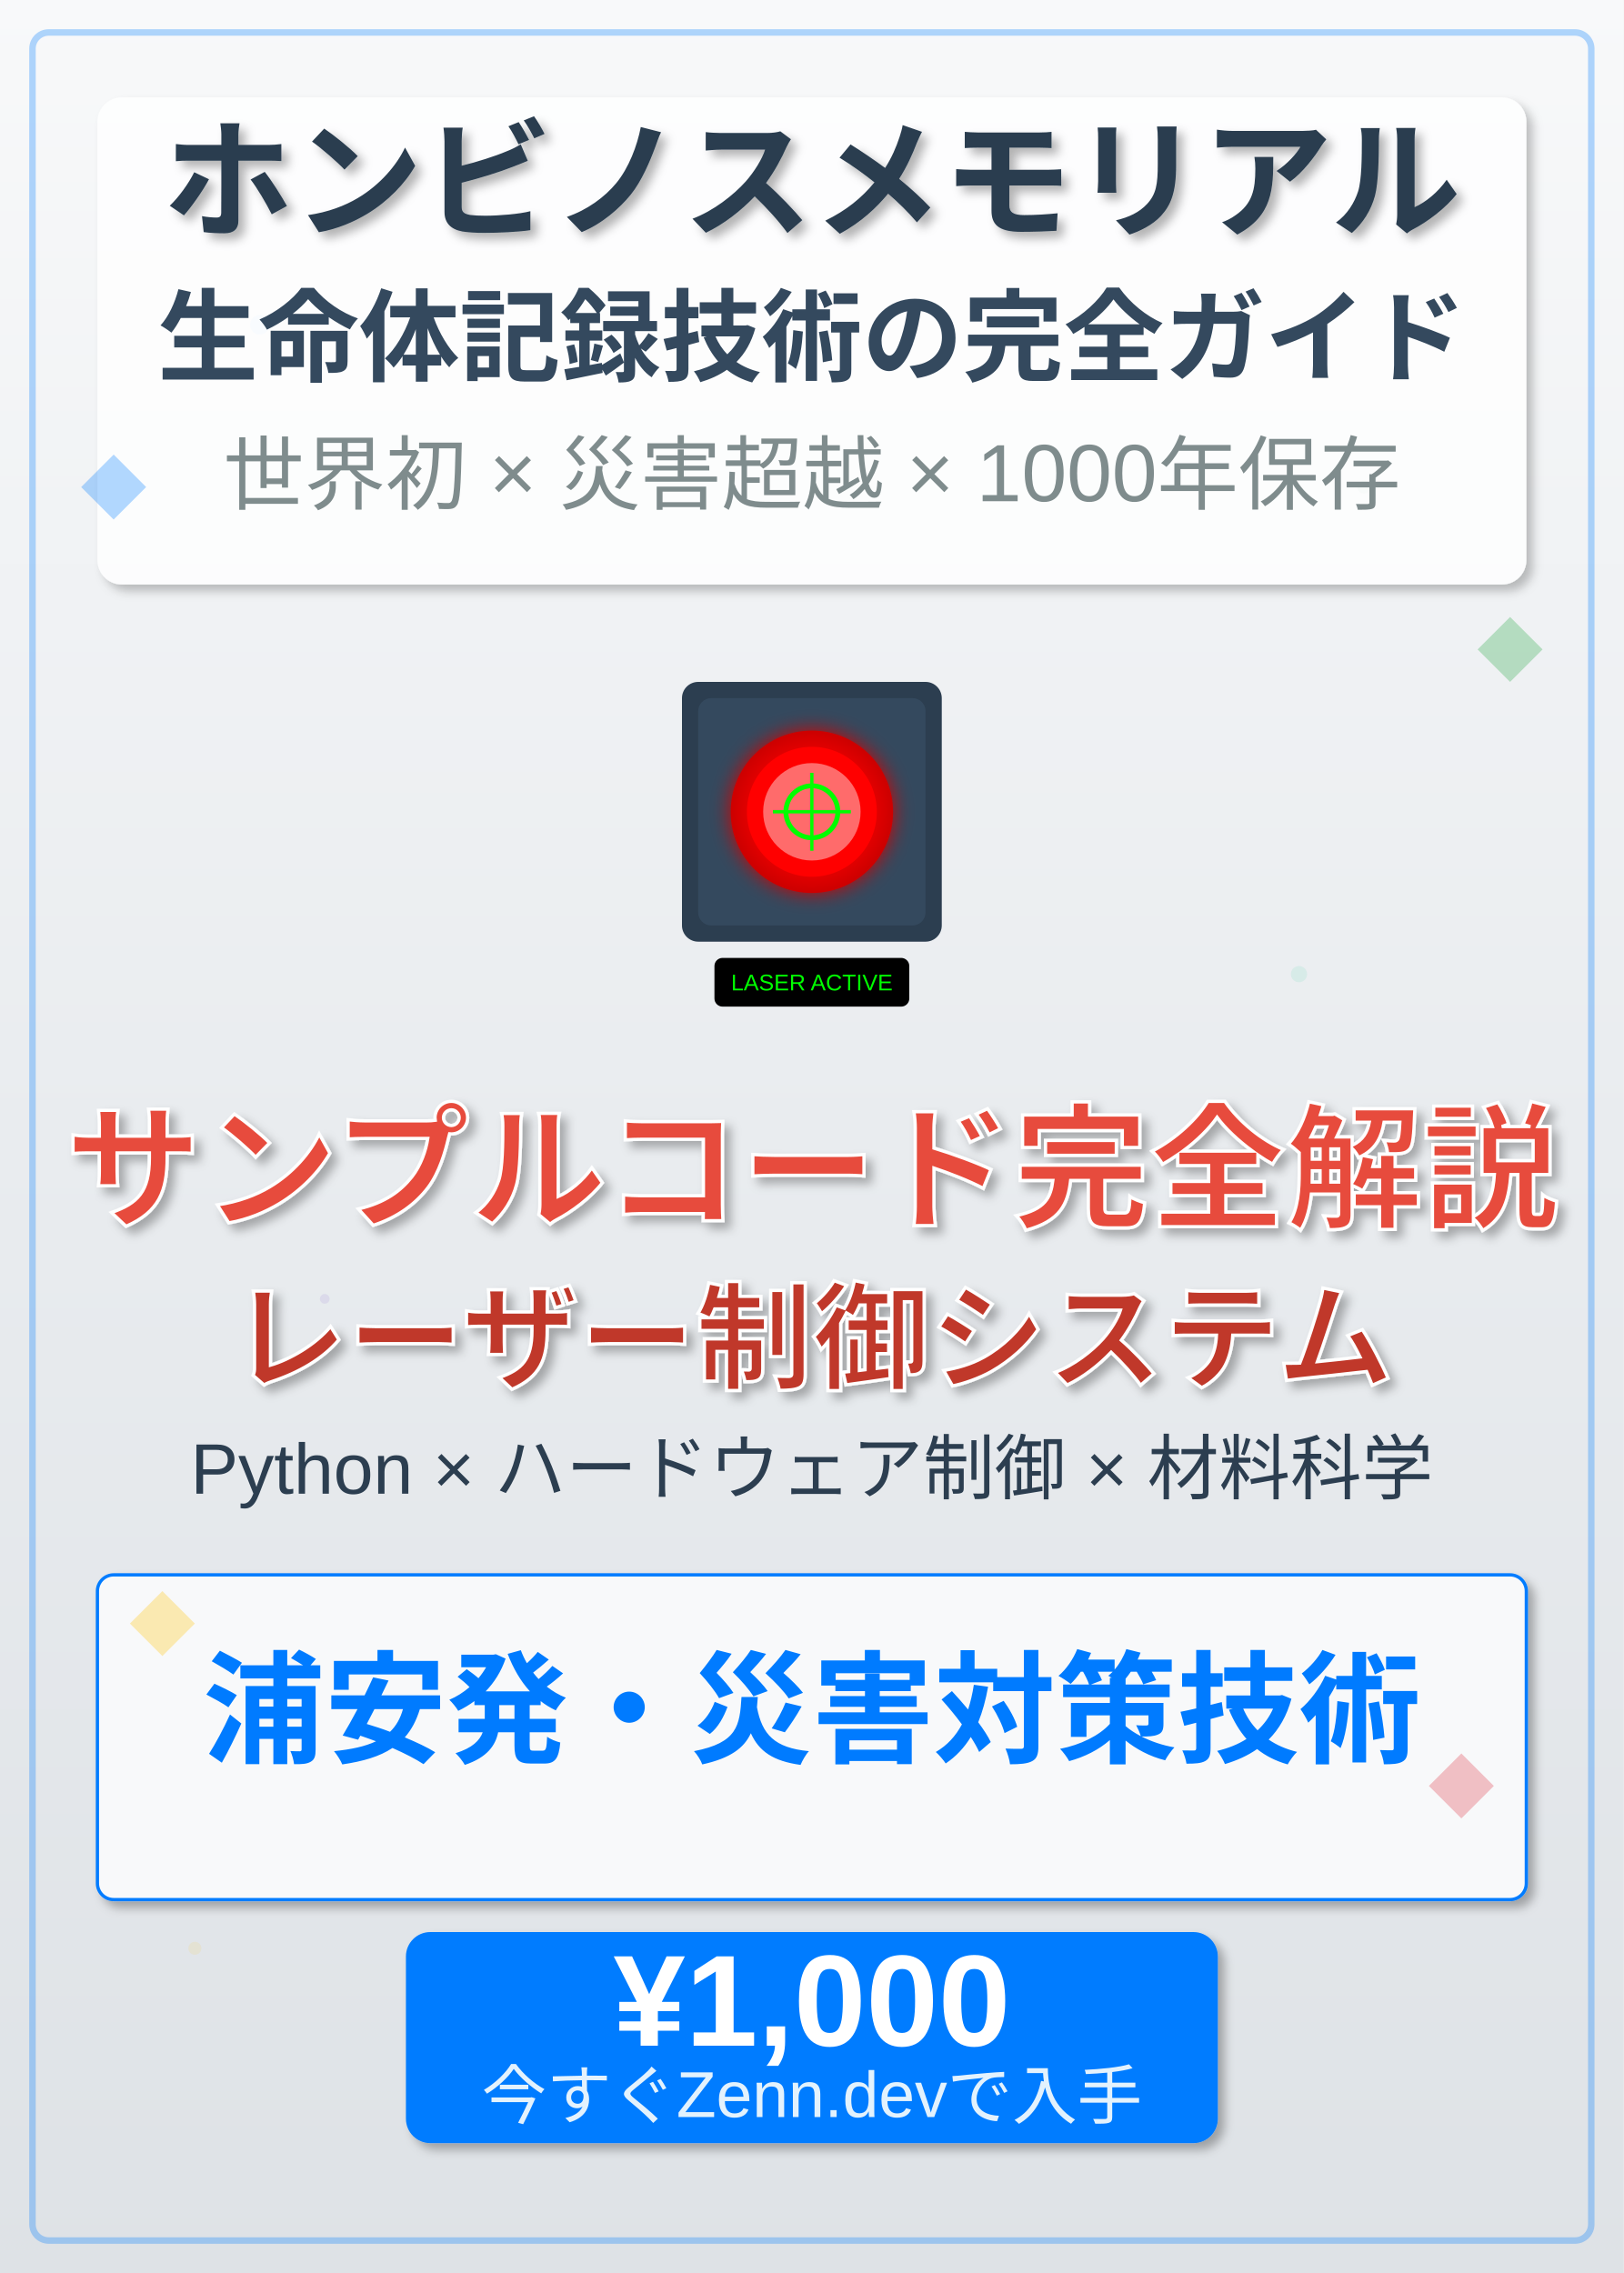
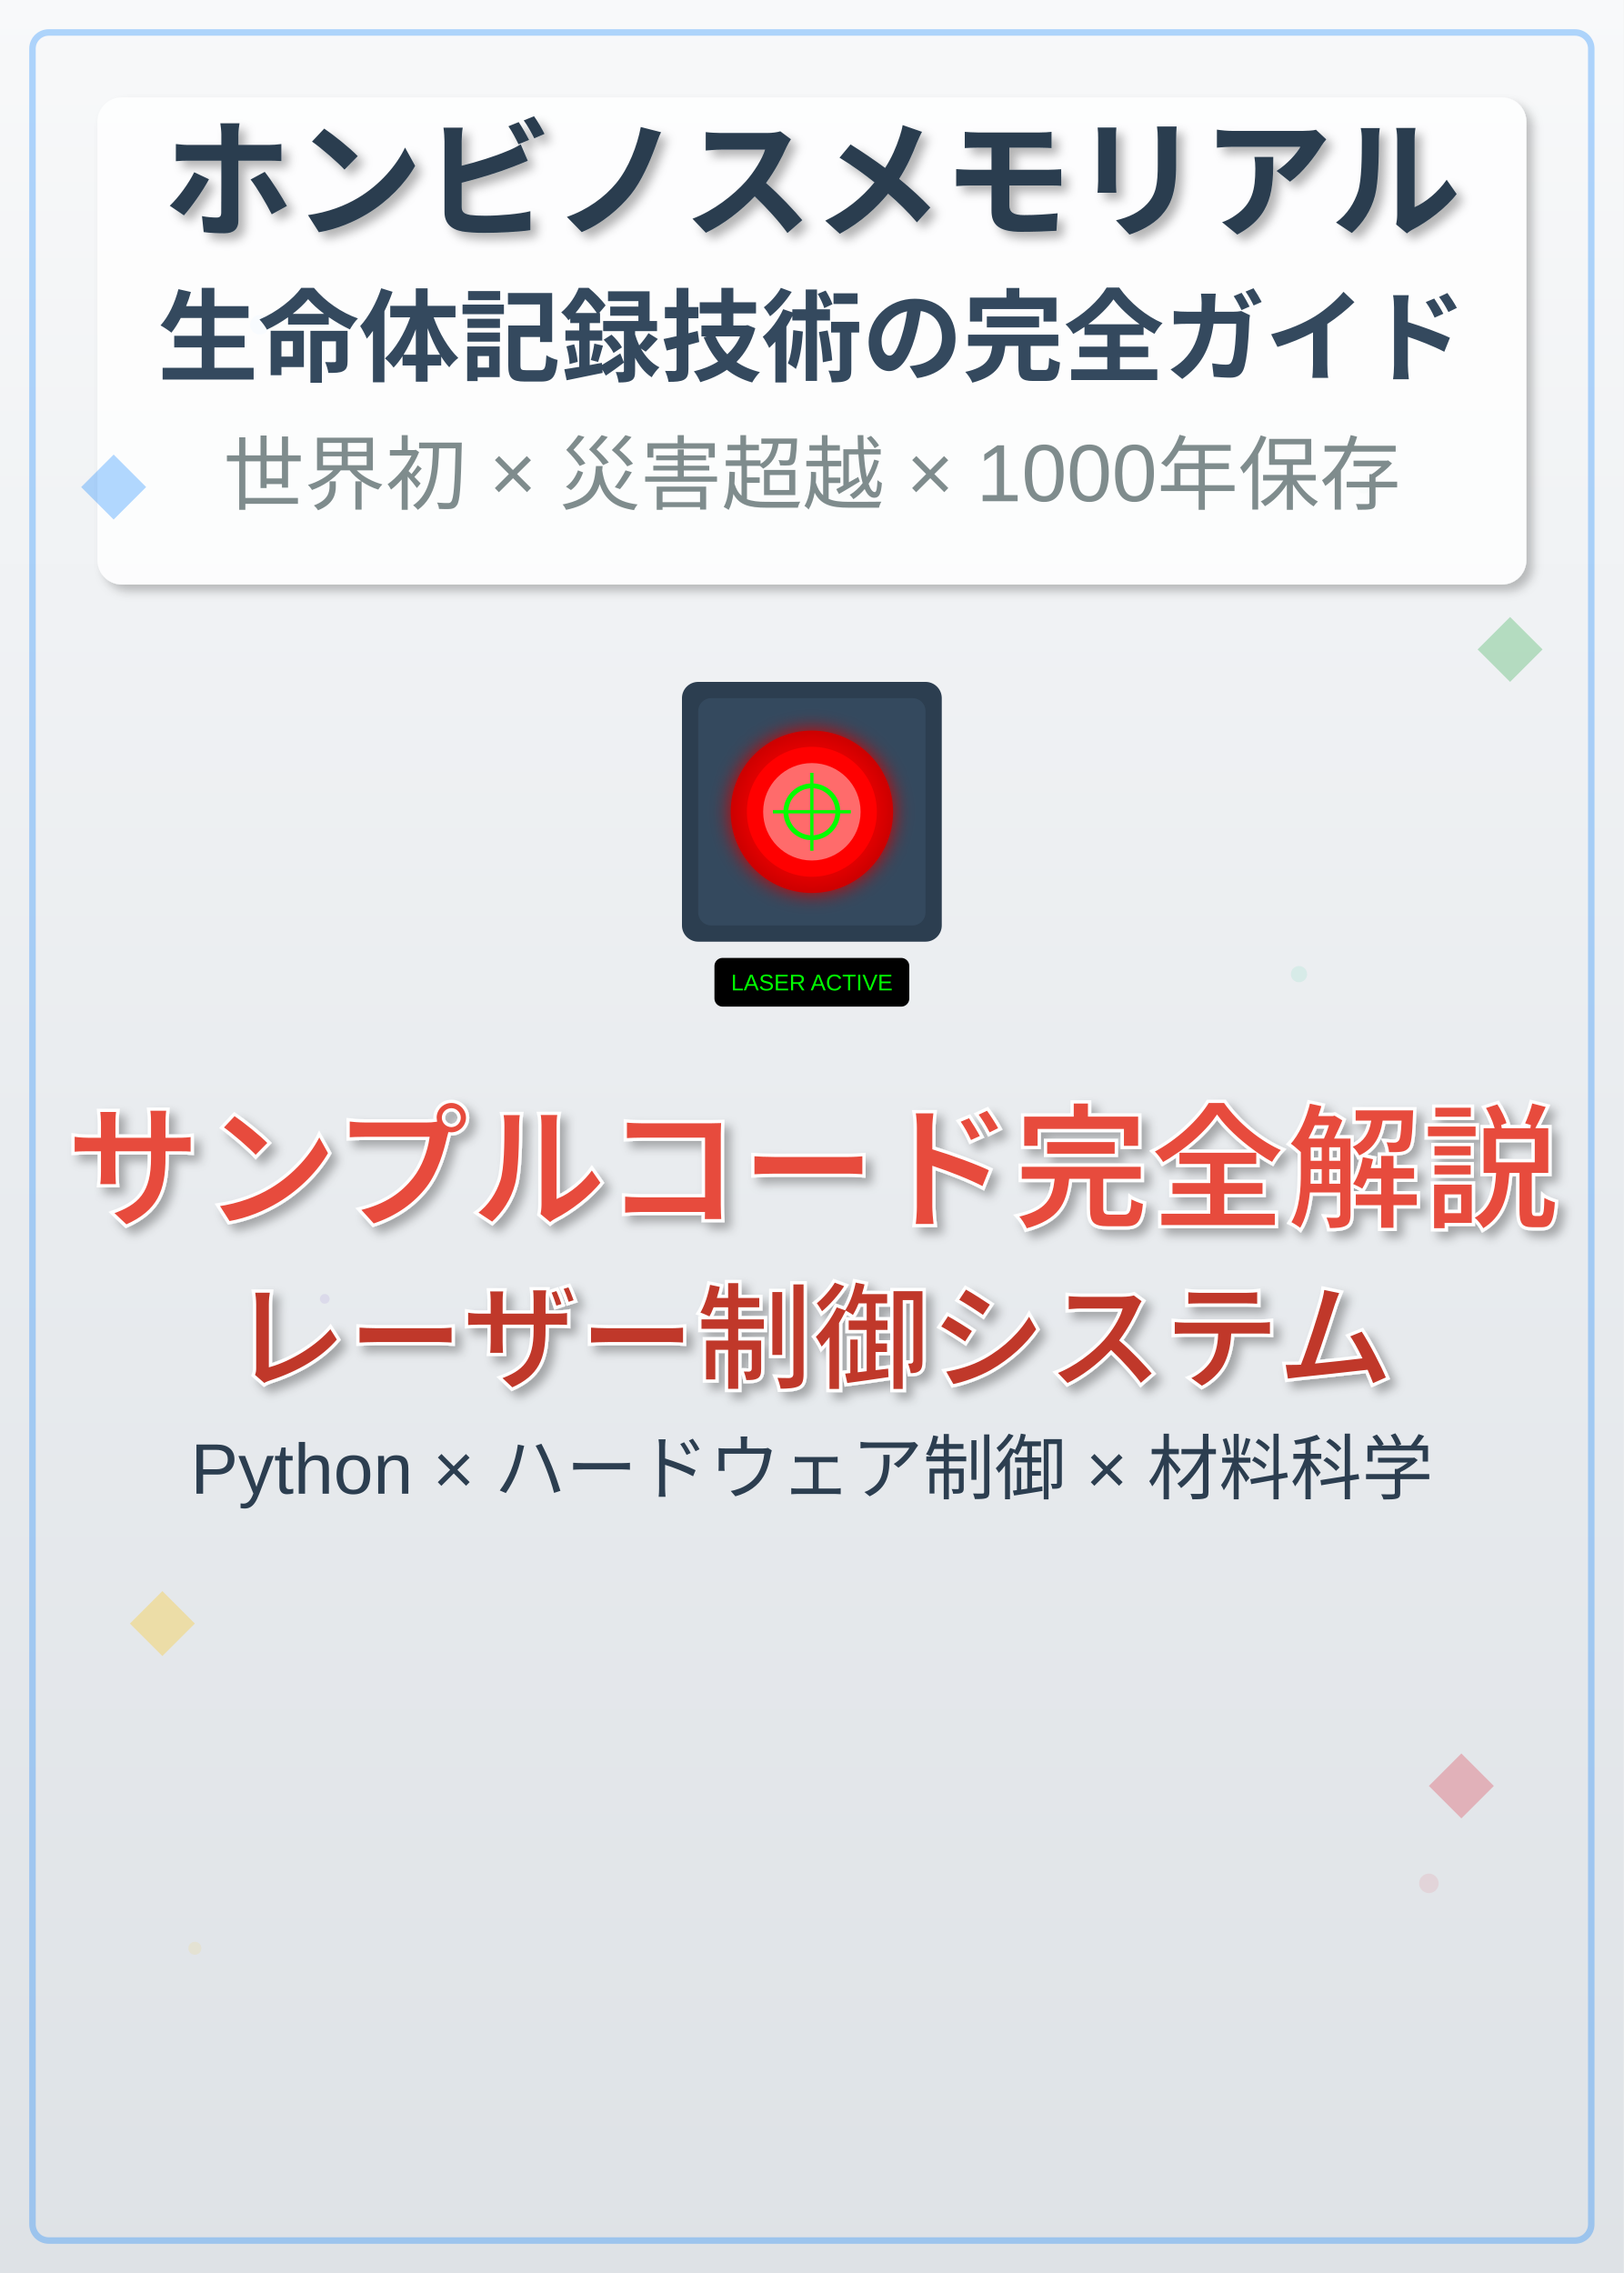
<svg xmlns="http://www.w3.org/2000/svg" width="1000" height="1400" viewBox="0 0 1000 1400">
  <defs>
    <linearGradient id="bgGradient" x1="0%" y1="0%" x2="0%" y2="100%">
      <stop offset="0%" style="stop-color:#F8F9FA" />
      <stop offset="50%" style="stop-color:#E9ECEF" />
      <stop offset="100%" style="stop-color:#DEE2E6" />
    </linearGradient>
    <radialGradient id="laserGradient">
      <stop offset="0%" style="stop-color:#FF6B6B" />
      <stop offset="50%" style="stop-color:#FF0000" />
      <stop offset="100%" style="stop-color:#CC0000" />
    </radialGradient>
    <filter id="dropShadow" x="-50%" y="-50%" width="200%" height="200%">
      <feDropShadow dx="4" dy="4" stdDeviation="3" flood-color="#000000" flood-opacity="0.3" />
    </filter>
    <filter id="glow" x="-50%" y="-50%" width="200%" height="200%">
      <feGaussianBlur stdDeviation="6" result="coloredBlur" />
      <feMerge>
        <feMergeNode in="coloredBlur" />
        <feMergeNode in="SourceGraphic" />
      </feMerge>
    </filter>
  </defs>
  <rect width="100%" height="100%" fill="url(#bgGradient)" />
  <g opacity="0.1">
    <circle cx="160" cy="200" r="6" fill="#007BFF" />
    <circle cx="840" cy="300" r="4" fill="#28A745" />
    <circle cx="120" cy="1200" r="4" fill="#FFC107" />
    <circle cx="880" cy="1160" r="6" fill="#DC3545" />
    <circle cx="200" cy="800" r="3" fill="#6F42C1" />
    <circle cx="800" cy="600" r="5" fill="#20C997" />
  </g>
  <rect x="20" y="20" width="960" height="1360" fill="none" stroke="#007BFF" stroke-width="4" opacity="0.3" rx="10" />
  <rect x="60" y="60" width="880" height="300" fill="#FFFFFF" opacity="0.8" rx="15" filter="url(#dropShadow)" />
  <text x="500" y="140" text-anchor="middle" font-family="Arial, sans-serif" font-size="80" font-weight="bold" fill="#2C3E50" filter="url(#dropShadow)">        
        ホンビノスメモリアル
    </text>
  <text x="500" y="230" text-anchor="middle" font-family="Arial, sans-serif" font-size="62" font-weight="600" fill="#34495E">        
        生命体記録技術の完全ガイド
    </text>
  <text x="500" y="310" text-anchor="middle" font-family="Arial, sans-serif" font-size="50" font-weight="500" fill="#7F8C8D">        
        世界初 × 災害超越 × 1000年保存
    </text>
  <g transform="translate(500,500)">
    <rect x="-80" y="-80" width="160" height="160" fill="#2C3E50" rx="10" />
    <rect x="-70" y="-70" width="140" height="140" fill="#34495E" rx="8" />
    <circle cx="0" cy="0" r="50" fill="url(#laserGradient)" filter="url(#glow)" />
    <circle cx="0" cy="0" r="40" fill="#FF0000" />
    <circle cx="0" cy="0" r="30" fill="#FF6B6B" />
    <circle cx="0" cy="0" r="16" fill="none" stroke="#00FF00" stroke-width="3" />
    <line x1="-24" y1="0" x2="24" y2="0" stroke="#00FF00" stroke-width="2" />
    <line x1="0" y1="-24" x2="0" y2="24" stroke="#00FF00" stroke-width="2" />
    <rect x="-60" y="90" width="120" height="30" fill="#000000" rx="5" />
    <text x="0" y="110" text-anchor="middle" font-family="Arial, sans-serif" font-size="14" fill="#00FF00">            
            LASER ACTIVE
        </text>
  </g>
  <text x="500" y="750" text-anchor="middle" font-family="Arial, sans-serif" font-size="84" font-weight="bold" fill="#E74C3C" stroke="#FFFFFF" stroke-width="2" filter="url(#dropShadow)">        
        サンプルコード完全解説
    </text>
  <text x="500" y="850" text-anchor="middle" font-family="Arial, sans-serif" font-size="72" font-weight="bold" fill="#C0392B" stroke="#FFFFFF" stroke-width="2" filter="url(#dropShadow)">        
        レーザー制御システム
    </text>
  <text x="500" y="920" text-anchor="middle" font-family="Arial, sans-serif" font-size="44" font-weight="500" fill="#2C3E50">        
        Python × ハードウェア制御 × 材料科学
    </text>
-   <rect x="60" y="970" width="880" height="200" fill="#F8F9FA" stroke="#007BFF" stroke-width="2" rx="10" filter="url(#dropShadow)" />
-   <text x="500" y="1080" text-anchor="middle" font-family="Arial, sans-serif" font-size="75" font-weight="600" fill="#007BFF">        
-         浦安発・災害対策技術
-     </text>
-   <rect x="250" y="1190" width="500" height="130" fill="#007BFF" rx="15" filter="url(#dropShadow)" />
-   <text x="500" y="1260" text-anchor="middle" font-family="Arial, sans-serif" font-size="80" font-weight="bold" fill="#FFFFFF">        
-         ¥1,000
-     </text>
-   <text x="500" y="1305" text-anchor="middle" font-family="Arial, sans-serif" font-size="40" font-weight="500" fill="#E3F2FD">        
-         今すぐZenn.devで入手
-     </text>
  <g opacity="0.3">
    <polygon points="50,300 70,280 90,300 70,320" fill="#007BFF" />
    <polygon points="950,400 930,380 910,400 930,420" fill="#28A745" />
    <polygon points="80,1000 100,980 120,1000 100,1020" fill="#FFC107" />
    <polygon points="920,1100 900,1080 880,1100 900,1120" fill="#DC3545" />
  </g>
</svg>
